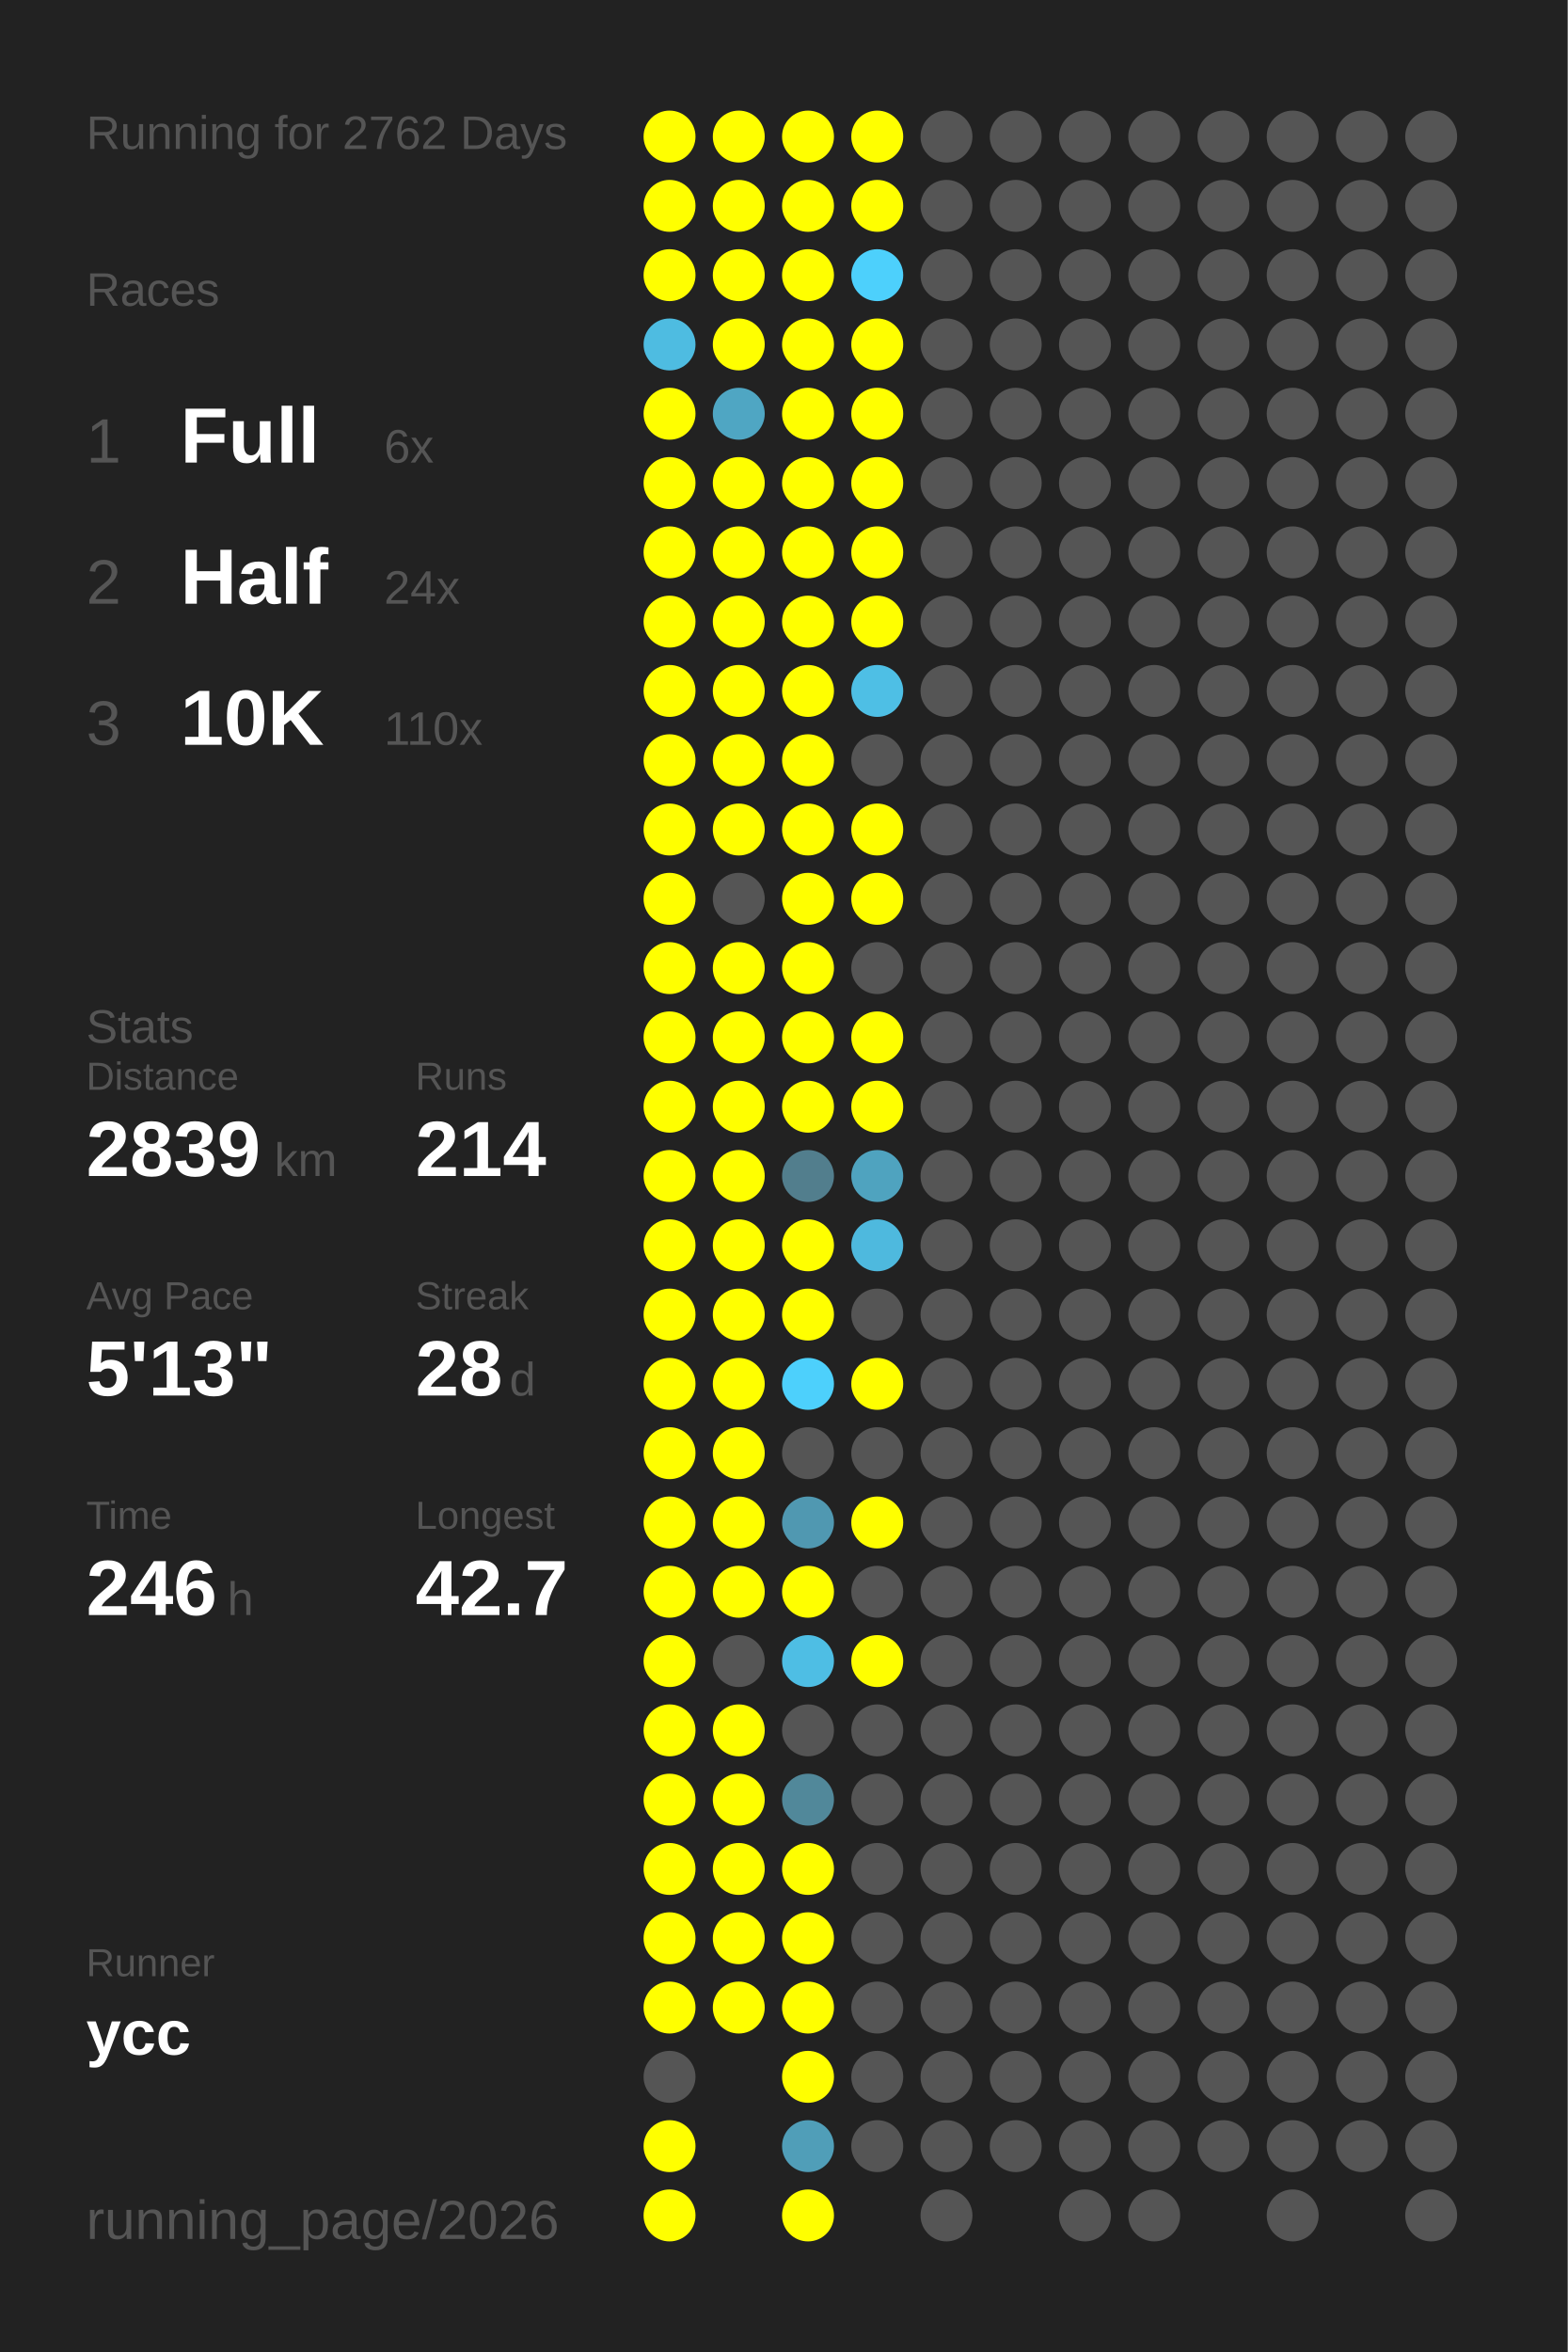
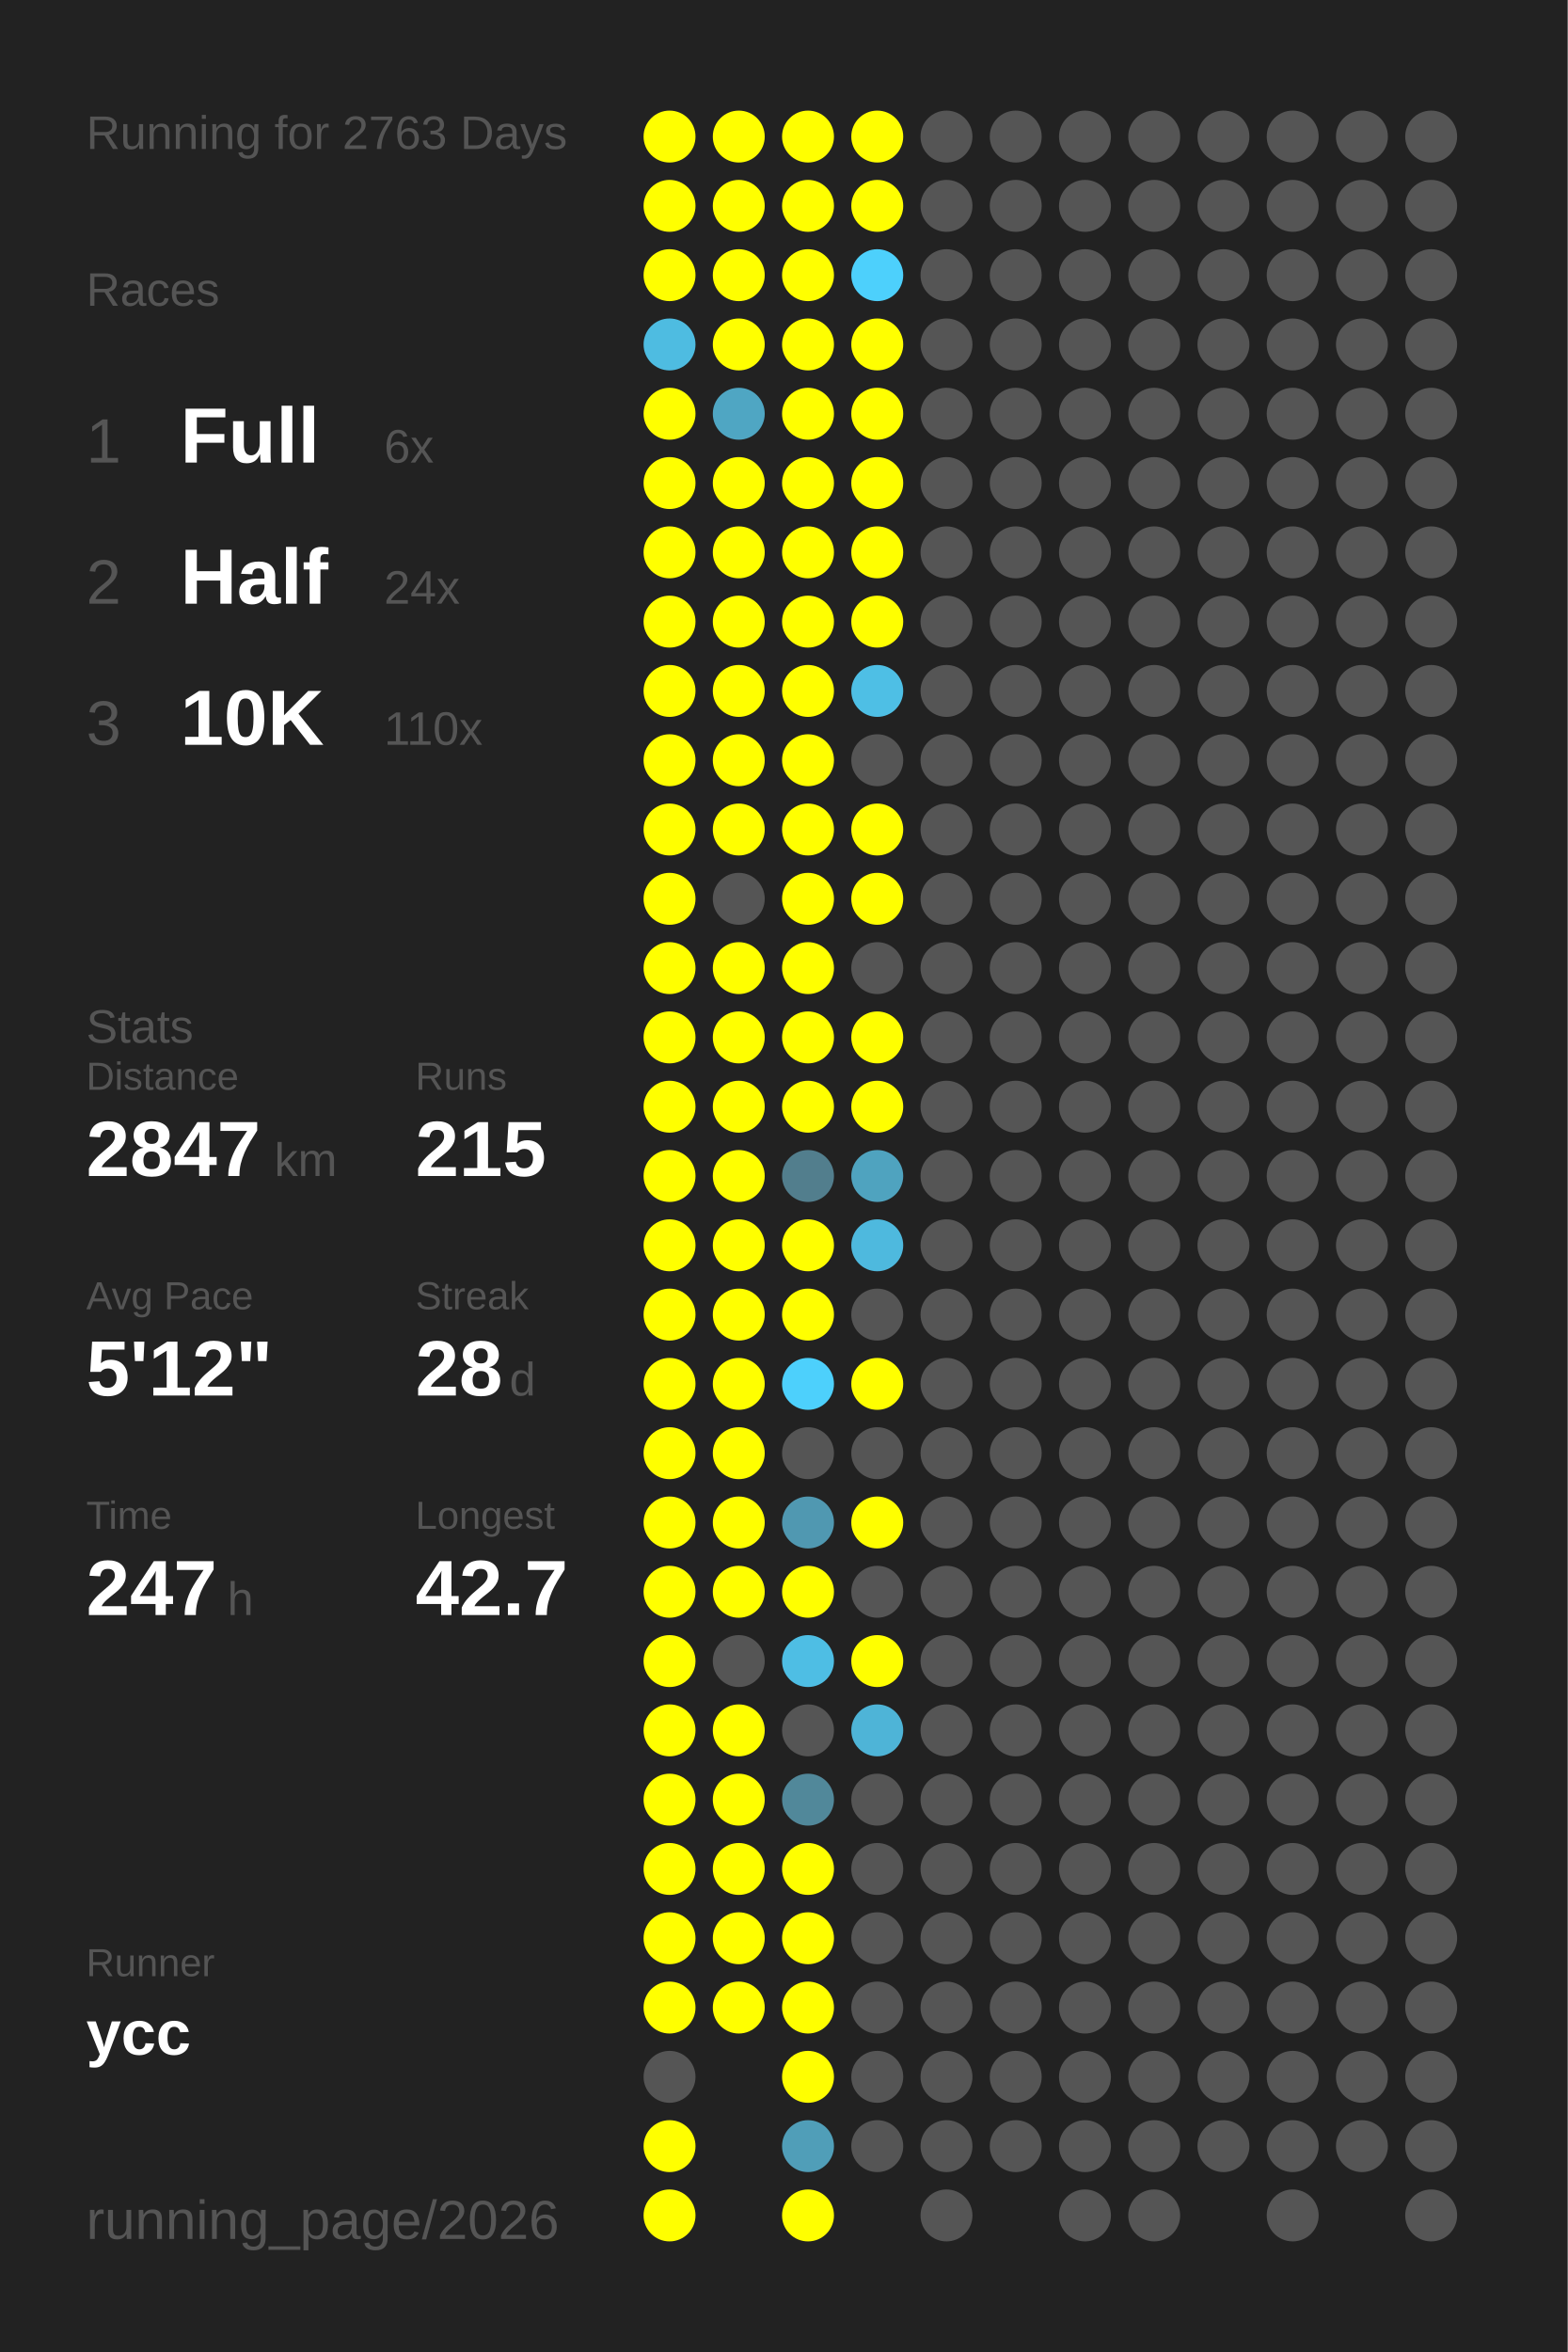
<svg xmlns="http://www.w3.org/2000/svg" baseProfile="full" height="300mm" version="1.1" viewBox="0,0,200,300" width="200mm">
  <defs />
  <rect fill="#222222" height="300" width="200" x="0" y="0" />
-   <text fill="#555555" style="font-size:6px; font-family:Arial;" x="11" y="19">Running for 2762 Days</text>
+   <text fill="#555555" style="font-size:6px; font-family:Arial;" x="11" y="19">Running for 2763 Days</text>
  <text fill="#555555" style="font-size:6px; font-family:Arial;" x="11" y="39">Races</text>
  <text fill="#555555" style="font-size:8px; font-family:Arial;" x="11" y="59">1</text>
  <text fill="#FFFFFF" style="font-size:10px; font-family:Arial; font-weight:bold;" x="23" y="59">Full</text>
  <text fill="#555555" style="font-size:6px; font-family:Arial;" x="49" y="59">6x</text>
  <text fill="#555555" style="font-size:8px; font-family:Arial;" x="11" y="77">2</text>
  <text fill="#FFFFFF" style="font-size:10px; font-family:Arial; font-weight:bold;" x="23" y="77">Half</text>
  <text fill="#555555" style="font-size:6px; font-family:Arial;" x="49" y="77">24x</text>
  <text fill="#555555" style="font-size:8px; font-family:Arial;" x="11" y="95">3</text>
  <text fill="#FFFFFF" style="font-size:10px; font-family:Arial; font-weight:bold;" x="23" y="95">10K</text>
  <text fill="#555555" style="font-size:6px; font-family:Arial;" x="49" y="95">110x</text>
  <text fill="#555555" style="font-size:6px; font-family:Arial;" x="11" y="133">Stats</text>
  <text fill="#555555" style="font-size:5px; font-family:Arial;" x="11" y="139">Distance</text>
-   <text fill="#FFFFFF" style="font-size:10px; font-family:Arial; font-weight:bold;" x="11" y="150">2839</text>
+   <text fill="#FFFFFF" style="font-size:10px; font-family:Arial; font-weight:bold;" x="11" y="150">2847</text>
  <text fill="#555555" style="font-size:6px; font-family:Arial;" x="35" y="150">km</text>
  <text fill="#555555" style="font-size:5px; font-family:Arial;" x="53" y="139">Runs</text>
-   <text fill="#FFFFFF" style="font-size:10px; font-family:Arial; font-weight:bold;" x="53" y="150">214</text>
+   <text fill="#FFFFFF" style="font-size:10px; font-family:Arial; font-weight:bold;" x="53" y="150">215</text>
  <text fill="#555555" style="font-size:5px; font-family:Arial;" x="11" y="167">Avg Pace</text>
-   <text fill="#FFFFFF" style="font-size:10px; font-family:Arial; font-weight:bold;" x="11" y="178">5'13"</text>
+   <text fill="#FFFFFF" style="font-size:10px; font-family:Arial; font-weight:bold;" x="11" y="178">5'12"</text>
  <text fill="#555555" style="font-size:5px; font-family:Arial;" x="53" y="167">Streak</text>
  <text fill="#FFFFFF" style="font-size:10px; font-family:Arial; font-weight:bold;" x="53" y="178">28</text>
  <text fill="#555555" style="font-size:6px; font-family:Arial;" x="65" y="178">d</text>
  <text fill="#555555" style="font-size:5px; font-family:Arial;" x="11" y="195">Time</text>
-   <text fill="#FFFFFF" style="font-size:10px; font-family:Arial; font-weight:bold;" x="11" y="206">246</text>
+   <text fill="#FFFFFF" style="font-size:10px; font-family:Arial; font-weight:bold;" x="11" y="206">247</text>
  <text fill="#555555" style="font-size:6px; font-family:Arial;" x="29" y="206">h</text>
  <text fill="#555555" style="font-size:5px; font-family:Arial;" x="53" y="195">Longest</text>
  <text fill="#FFFFFF" style="font-size:10px; font-family:Arial; font-weight:bold;" x="53" y="206">42.7</text>
  <text fill="#555555" style="font-size:5px; font-family:Arial;" x="11" y="252.065">Runner</text>
  <text fill="#FFFFFF" style="font-size:8px; font-family:Arial; font-weight:bold;" x="11" y="262.065">ycc</text>
  <text fill="#555555" style="font-size:7px; font-family:Arial;" x="11" y="285.581">running_page/2026</text>
  <circle cx="85.417" cy="17.419" fill="#FFFF00" r="3.312" />
  <circle cx="85.417" cy="26.258" fill="#FFFF00" r="3.312" />
  <circle cx="85.417" cy="35.097" fill="#FFFF00" r="3.312" />
  <circle cx="85.417" cy="43.935" fill="#4ebce1" r="3.312" />
  <circle cx="85.417" cy="52.774" fill="#FFFF00" r="3.312" />
  <circle cx="85.417" cy="61.613" fill="#FFFF00" r="3.312" />
  <circle cx="85.417" cy="70.452" fill="#FFFF00" r="3.312" />
  <circle cx="85.417" cy="79.29" fill="#FFFF00" r="3.312" />
  <circle cx="85.417" cy="88.129" fill="#FFFF00" r="3.312" />
  <circle cx="85.417" cy="96.968" fill="#FFFF00" r="3.312" />
  <circle cx="85.417" cy="105.806" fill="#FFFF00" r="3.312" />
  <circle cx="85.417" cy="114.645" fill="#FFFF00" r="3.312" />
  <circle cx="85.417" cy="123.484" fill="#FFFF00" r="3.312" />
  <circle cx="85.417" cy="132.323" fill="#FFFF00" r="3.312" />
  <circle cx="85.417" cy="141.161" fill="#FFFF00" r="3.312" />
  <circle cx="85.417" cy="150" fill="#FFFF00" r="3.312" />
  <circle cx="85.417" cy="158.839" fill="#FFFF00" r="3.312" />
  <circle cx="85.417" cy="167.677" fill="#FFFF00" r="3.312" />
  <circle cx="85.417" cy="176.516" fill="#FFFF00" r="3.312" />
  <circle cx="85.417" cy="185.355" fill="#FFFF00" r="3.312" />
  <circle cx="85.417" cy="194.194" fill="#FFFF00" r="3.312" />
  <circle cx="85.417" cy="203.032" fill="#FFFF00" r="3.312" />
  <circle cx="85.417" cy="211.871" fill="#FFFF00" r="3.312" />
  <circle cx="85.417" cy="220.71" fill="#FFFF00" r="3.312" />
  <circle cx="85.417" cy="229.548" fill="#FFFF00" r="3.312" />
  <circle cx="85.417" cy="238.387" fill="#FFFF00" r="3.312" />
  <circle cx="85.417" cy="247.226" fill="#FFFF00" r="3.312" />
  <circle cx="85.417" cy="256.065" fill="#FFFF00" r="3.312" />
  <circle cx="85.417" cy="264.903" fill="#555555" r="3.312" />
  <circle cx="85.417" cy="273.742" fill="#FFFF00" r="3.312" />
  <circle cx="85.417" cy="282.581" fill="#FFFF00" r="3.312" />
  <circle cx="94.25" cy="17.419" fill="#FFFF00" r="3.312" />
  <circle cx="94.25" cy="26.258" fill="#FFFF00" r="3.312" />
  <circle cx="94.25" cy="35.097" fill="#FFFF00" r="3.312" />
  <circle cx="94.25" cy="43.935" fill="#FFFF00" r="3.312" />
  <circle cx="94.25" cy="52.774" fill="#4fa6c3" r="3.312" />
  <circle cx="94.25" cy="61.613" fill="#FFFF00" r="3.312" />
  <circle cx="94.25" cy="70.452" fill="#FFFF00" r="3.312" />
  <circle cx="94.25" cy="79.29" fill="#FFFF00" r="3.312" />
  <circle cx="94.25" cy="88.129" fill="#FFFF00" r="3.312" />
  <circle cx="94.25" cy="96.968" fill="#FFFF00" r="3.312" />
  <circle cx="94.25" cy="105.806" fill="#FFFF00" r="3.312" />
  <circle cx="94.25" cy="114.645" fill="#555555" r="3.312" />
  <circle cx="94.25" cy="123.484" fill="#FFFF00" r="3.312" />
  <circle cx="94.25" cy="132.323" fill="#FFFF00" r="3.312" />
  <circle cx="94.25" cy="141.161" fill="#FFFF00" r="3.312" />
  <circle cx="94.25" cy="150" fill="#FFFF00" r="3.312" />
  <circle cx="94.25" cy="158.839" fill="#FFFF00" r="3.312" />
  <circle cx="94.25" cy="167.677" fill="#FFFF00" r="3.312" />
  <circle cx="94.25" cy="176.516" fill="#FFFF00" r="3.312" />
  <circle cx="94.25" cy="185.355" fill="#FFFF00" r="3.312" />
  <circle cx="94.25" cy="194.194" fill="#FFFF00" r="3.312" />
  <circle cx="94.25" cy="203.032" fill="#FFFF00" r="3.312" />
  <circle cx="94.25" cy="211.871" fill="#555555" r="3.312" />
  <circle cx="94.25" cy="220.71" fill="#FFFF00" r="3.312" />
  <circle cx="94.25" cy="229.548" fill="#FFFF00" r="3.312" />
  <circle cx="94.25" cy="238.387" fill="#FFFF00" r="3.312" />
  <circle cx="94.25" cy="247.226" fill="#FFFF00" r="3.312" />
  <circle cx="94.25" cy="256.065" fill="#FFFF00" r="3.312" />
  <circle cx="103.083" cy="17.419" fill="#FFFF00" r="3.312" />
  <circle cx="103.083" cy="26.258" fill="#FFFF00" r="3.312" />
  <circle cx="103.083" cy="35.097" fill="#FFFF00" r="3.312" />
  <circle cx="103.083" cy="43.935" fill="#FFFF00" r="3.312" />
  <circle cx="103.083" cy="52.774" fill="#FFFF00" r="3.312" />
  <circle cx="103.083" cy="61.613" fill="#FFFF00" r="3.312" />
  <circle cx="103.083" cy="70.452" fill="#FFFF00" r="3.312" />
  <circle cx="103.083" cy="79.29" fill="#FFFF00" r="3.312" />
  <circle cx="103.083" cy="88.129" fill="#FFFF00" r="3.312" />
  <circle cx="103.083" cy="96.968" fill="#FFFF00" r="3.312" />
  <circle cx="103.083" cy="105.806" fill="#FFFF00" r="3.312" />
  <circle cx="103.083" cy="114.645" fill="#FFFF00" r="3.312" />
  <circle cx="103.083" cy="123.484" fill="#FFFF00" r="3.312" />
  <circle cx="103.083" cy="132.323" fill="#FFFF00" r="3.312" />
  <circle cx="103.083" cy="141.161" fill="#FFFF00" r="3.312" />
  <circle cx="103.083" cy="150" fill="#527e8d" r="3.312" />
  <circle cx="103.083" cy="158.839" fill="#FFFF00" r="3.312" />
  <circle cx="103.083" cy="167.677" fill="#FFFF00" r="3.312" />
  <circle cx="103.083" cy="176.516" fill="#4dd0fc" r="3.312" />
  <circle cx="103.083" cy="185.355" fill="#555555" r="3.312" />
  <circle cx="103.083" cy="194.194" fill="#5098b1" r="3.312" />
  <circle cx="103.083" cy="203.032" fill="#FFFF00" r="3.312" />
  <circle cx="103.083" cy="211.871" fill="#4ebee4" r="3.312" />
  <circle cx="103.083" cy="220.71" fill="#555555" r="3.312" />
  <circle cx="103.083" cy="229.548" fill="#51889a" r="3.312" />
  <circle cx="103.083" cy="238.387" fill="#FFFF00" r="3.312" />
  <circle cx="103.083" cy="247.226" fill="#FFFF00" r="3.312" />
  <circle cx="103.083" cy="256.065" fill="#FFFF00" r="3.312" />
  <circle cx="103.083" cy="264.903" fill="#FFFF00" r="3.312" />
  <circle cx="103.083" cy="273.742" fill="#509eb8" r="3.312" />
  <circle cx="103.083" cy="282.581" fill="#FFFF00" r="3.312" />
  <circle cx="111.917" cy="17.419" fill="#FFFF00" r="3.312" />
  <circle cx="111.917" cy="26.258" fill="#FFFF00" r="3.312" />
  <circle cx="111.917" cy="35.097" fill="#4dd0fc" r="3.312" />
  <circle cx="111.917" cy="43.935" fill="#FFFF00" r="3.312" />
  <circle cx="111.917" cy="52.774" fill="#FFFF00" r="3.312" />
  <circle cx="111.917" cy="61.613" fill="#FFFF00" r="3.312" />
  <circle cx="111.917" cy="70.452" fill="#FFFF00" r="3.312" />
  <circle cx="111.917" cy="79.29" fill="#FFFF00" r="3.312" />
  <circle cx="111.917" cy="88.129" fill="#4ebfe5" r="3.312" />
  <circle cx="111.917" cy="96.968" fill="#555555" r="3.312" />
  <circle cx="111.917" cy="105.806" fill="#FFFF00" r="3.312" />
  <circle cx="111.917" cy="114.645" fill="#FFFF00" r="3.312" />
  <circle cx="111.917" cy="123.484" fill="#555555" r="3.312" />
  <circle cx="111.917" cy="132.323" fill="#FFFF00" r="3.312" />
  <circle cx="111.917" cy="141.161" fill="#FFFF00" r="3.312" />
  <circle cx="111.917" cy="150" fill="#4fa3bf" r="3.312" />
  <circle cx="111.917" cy="158.839" fill="#4eb9de" r="3.312" />
  <circle cx="111.917" cy="167.677" fill="#555555" r="3.312" />
  <circle cx="111.917" cy="176.516" fill="#FFFF00" r="3.312" />
  <circle cx="111.917" cy="185.355" fill="#555555" r="3.312" />
  <circle cx="111.917" cy="194.194" fill="#FFFF00" r="3.312" />
  <circle cx="111.917" cy="203.032" fill="#555555" r="3.312" />
  <circle cx="111.917" cy="211.871" fill="#FFFF00" r="3.312" />
-   <circle cx="111.917" cy="220.71" fill="#555555" r="3.312" />
+   <circle cx="111.917" cy="220.71" fill="#4eb4d7" r="3.312" />
  <circle cx="111.917" cy="229.548" fill="#555555" r="3.312" />
  <circle cx="111.917" cy="238.387" fill="#555555" r="3.312" />
  <circle cx="111.917" cy="247.226" fill="#555555" r="3.312" />
  <circle cx="111.917" cy="256.065" fill="#555555" r="3.312" />
  <circle cx="111.917" cy="264.903" fill="#555555" r="3.312" />
  <circle cx="111.917" cy="273.742" fill="#555555" r="3.312" />
  <circle cx="120.75" cy="17.419" fill="#555555" r="3.312" />
  <circle cx="120.75" cy="26.258" fill="#555555" r="3.312" />
  <circle cx="120.75" cy="35.097" fill="#555555" r="3.312" />
  <circle cx="120.75" cy="43.935" fill="#555555" r="3.312" />
  <circle cx="120.75" cy="52.774" fill="#555555" r="3.312" />
  <circle cx="120.75" cy="61.613" fill="#555555" r="3.312" />
  <circle cx="120.75" cy="70.452" fill="#555555" r="3.312" />
  <circle cx="120.75" cy="79.29" fill="#555555" r="3.312" />
  <circle cx="120.75" cy="88.129" fill="#555555" r="3.312" />
  <circle cx="120.75" cy="96.968" fill="#555555" r="3.312" />
  <circle cx="120.75" cy="105.806" fill="#555555" r="3.312" />
  <circle cx="120.75" cy="114.645" fill="#555555" r="3.312" />
  <circle cx="120.75" cy="123.484" fill="#555555" r="3.312" />
  <circle cx="120.75" cy="132.323" fill="#555555" r="3.312" />
  <circle cx="120.75" cy="141.161" fill="#555555" r="3.312" />
  <circle cx="120.75" cy="150" fill="#555555" r="3.312" />
  <circle cx="120.75" cy="158.839" fill="#555555" r="3.312" />
  <circle cx="120.75" cy="167.677" fill="#555555" r="3.312" />
  <circle cx="120.75" cy="176.516" fill="#555555" r="3.312" />
  <circle cx="120.75" cy="185.355" fill="#555555" r="3.312" />
  <circle cx="120.75" cy="194.194" fill="#555555" r="3.312" />
  <circle cx="120.75" cy="203.032" fill="#555555" r="3.312" />
  <circle cx="120.75" cy="211.871" fill="#555555" r="3.312" />
  <circle cx="120.75" cy="220.71" fill="#555555" r="3.312" />
  <circle cx="120.75" cy="229.548" fill="#555555" r="3.312" />
  <circle cx="120.75" cy="238.387" fill="#555555" r="3.312" />
  <circle cx="120.75" cy="247.226" fill="#555555" r="3.312" />
  <circle cx="120.75" cy="256.065" fill="#555555" r="3.312" />
  <circle cx="120.75" cy="264.903" fill="#555555" r="3.312" />
  <circle cx="120.75" cy="273.742" fill="#555555" r="3.312" />
  <circle cx="120.75" cy="282.581" fill="#555555" r="3.312" />
  <circle cx="129.583" cy="17.419" fill="#555555" r="3.312" />
  <circle cx="129.583" cy="26.258" fill="#555555" r="3.312" />
  <circle cx="129.583" cy="35.097" fill="#555555" r="3.312" />
  <circle cx="129.583" cy="43.935" fill="#555555" r="3.312" />
  <circle cx="129.583" cy="52.774" fill="#555555" r="3.312" />
  <circle cx="129.583" cy="61.613" fill="#555555" r="3.312" />
  <circle cx="129.583" cy="70.452" fill="#555555" r="3.312" />
  <circle cx="129.583" cy="79.29" fill="#555555" r="3.312" />
  <circle cx="129.583" cy="88.129" fill="#555555" r="3.312" />
  <circle cx="129.583" cy="96.968" fill="#555555" r="3.312" />
  <circle cx="129.583" cy="105.806" fill="#555555" r="3.312" />
  <circle cx="129.583" cy="114.645" fill="#555555" r="3.312" />
  <circle cx="129.583" cy="123.484" fill="#555555" r="3.312" />
  <circle cx="129.583" cy="132.323" fill="#555555" r="3.312" />
  <circle cx="129.583" cy="141.161" fill="#555555" r="3.312" />
  <circle cx="129.583" cy="150" fill="#555555" r="3.312" />
  <circle cx="129.583" cy="158.839" fill="#555555" r="3.312" />
  <circle cx="129.583" cy="167.677" fill="#555555" r="3.312" />
  <circle cx="129.583" cy="176.516" fill="#555555" r="3.312" />
  <circle cx="129.583" cy="185.355" fill="#555555" r="3.312" />
  <circle cx="129.583" cy="194.194" fill="#555555" r="3.312" />
  <circle cx="129.583" cy="203.032" fill="#555555" r="3.312" />
  <circle cx="129.583" cy="211.871" fill="#555555" r="3.312" />
  <circle cx="129.583" cy="220.71" fill="#555555" r="3.312" />
  <circle cx="129.583" cy="229.548" fill="#555555" r="3.312" />
  <circle cx="129.583" cy="238.387" fill="#555555" r="3.312" />
  <circle cx="129.583" cy="247.226" fill="#555555" r="3.312" />
  <circle cx="129.583" cy="256.065" fill="#555555" r="3.312" />
  <circle cx="129.583" cy="264.903" fill="#555555" r="3.312" />
  <circle cx="129.583" cy="273.742" fill="#555555" r="3.312" />
  <circle cx="138.417" cy="17.419" fill="#555555" r="3.312" />
  <circle cx="138.417" cy="26.258" fill="#555555" r="3.312" />
  <circle cx="138.417" cy="35.097" fill="#555555" r="3.312" />
  <circle cx="138.417" cy="43.935" fill="#555555" r="3.312" />
  <circle cx="138.417" cy="52.774" fill="#555555" r="3.312" />
  <circle cx="138.417" cy="61.613" fill="#555555" r="3.312" />
  <circle cx="138.417" cy="70.452" fill="#555555" r="3.312" />
  <circle cx="138.417" cy="79.29" fill="#555555" r="3.312" />
  <circle cx="138.417" cy="88.129" fill="#555555" r="3.312" />
  <circle cx="138.417" cy="96.968" fill="#555555" r="3.312" />
  <circle cx="138.417" cy="105.806" fill="#555555" r="3.312" />
  <circle cx="138.417" cy="114.645" fill="#555555" r="3.312" />
  <circle cx="138.417" cy="123.484" fill="#555555" r="3.312" />
  <circle cx="138.417" cy="132.323" fill="#555555" r="3.312" />
  <circle cx="138.417" cy="141.161" fill="#555555" r="3.312" />
  <circle cx="138.417" cy="150" fill="#555555" r="3.312" />
  <circle cx="138.417" cy="158.839" fill="#555555" r="3.312" />
  <circle cx="138.417" cy="167.677" fill="#555555" r="3.312" />
  <circle cx="138.417" cy="176.516" fill="#555555" r="3.312" />
  <circle cx="138.417" cy="185.355" fill="#555555" r="3.312" />
  <circle cx="138.417" cy="194.194" fill="#555555" r="3.312" />
  <circle cx="138.417" cy="203.032" fill="#555555" r="3.312" />
  <circle cx="138.417" cy="211.871" fill="#555555" r="3.312" />
  <circle cx="138.417" cy="220.71" fill="#555555" r="3.312" />
  <circle cx="138.417" cy="229.548" fill="#555555" r="3.312" />
  <circle cx="138.417" cy="238.387" fill="#555555" r="3.312" />
  <circle cx="138.417" cy="247.226" fill="#555555" r="3.312" />
  <circle cx="138.417" cy="256.065" fill="#555555" r="3.312" />
  <circle cx="138.417" cy="264.903" fill="#555555" r="3.312" />
  <circle cx="138.417" cy="273.742" fill="#555555" r="3.312" />
  <circle cx="138.417" cy="282.581" fill="#555555" r="3.312" />
  <circle cx="147.25" cy="17.419" fill="#555555" r="3.312" />
  <circle cx="147.25" cy="26.258" fill="#555555" r="3.312" />
  <circle cx="147.25" cy="35.097" fill="#555555" r="3.312" />
  <circle cx="147.25" cy="43.935" fill="#555555" r="3.312" />
  <circle cx="147.25" cy="52.774" fill="#555555" r="3.312" />
  <circle cx="147.25" cy="61.613" fill="#555555" r="3.312" />
  <circle cx="147.25" cy="70.452" fill="#555555" r="3.312" />
  <circle cx="147.25" cy="79.29" fill="#555555" r="3.312" />
  <circle cx="147.25" cy="88.129" fill="#555555" r="3.312" />
  <circle cx="147.25" cy="96.968" fill="#555555" r="3.312" />
  <circle cx="147.25" cy="105.806" fill="#555555" r="3.312" />
  <circle cx="147.25" cy="114.645" fill="#555555" r="3.312" />
  <circle cx="147.25" cy="123.484" fill="#555555" r="3.312" />
  <circle cx="147.25" cy="132.323" fill="#555555" r="3.312" />
  <circle cx="147.25" cy="141.161" fill="#555555" r="3.312" />
  <circle cx="147.25" cy="150" fill="#555555" r="3.312" />
  <circle cx="147.25" cy="158.839" fill="#555555" r="3.312" />
  <circle cx="147.25" cy="167.677" fill="#555555" r="3.312" />
  <circle cx="147.25" cy="176.516" fill="#555555" r="3.312" />
  <circle cx="147.25" cy="185.355" fill="#555555" r="3.312" />
  <circle cx="147.25" cy="194.194" fill="#555555" r="3.312" />
  <circle cx="147.25" cy="203.032" fill="#555555" r="3.312" />
  <circle cx="147.25" cy="211.871" fill="#555555" r="3.312" />
  <circle cx="147.25" cy="220.71" fill="#555555" r="3.312" />
  <circle cx="147.25" cy="229.548" fill="#555555" r="3.312" />
  <circle cx="147.25" cy="238.387" fill="#555555" r="3.312" />
  <circle cx="147.25" cy="247.226" fill="#555555" r="3.312" />
  <circle cx="147.25" cy="256.065" fill="#555555" r="3.312" />
  <circle cx="147.25" cy="264.903" fill="#555555" r="3.312" />
  <circle cx="147.25" cy="273.742" fill="#555555" r="3.312" />
  <circle cx="147.25" cy="282.581" fill="#555555" r="3.312" />
  <circle cx="156.083" cy="17.419" fill="#555555" r="3.312" />
  <circle cx="156.083" cy="26.258" fill="#555555" r="3.312" />
  <circle cx="156.083" cy="35.097" fill="#555555" r="3.312" />
  <circle cx="156.083" cy="43.935" fill="#555555" r="3.312" />
  <circle cx="156.083" cy="52.774" fill="#555555" r="3.312" />
  <circle cx="156.083" cy="61.613" fill="#555555" r="3.312" />
  <circle cx="156.083" cy="70.452" fill="#555555" r="3.312" />
  <circle cx="156.083" cy="79.29" fill="#555555" r="3.312" />
  <circle cx="156.083" cy="88.129" fill="#555555" r="3.312" />
  <circle cx="156.083" cy="96.968" fill="#555555" r="3.312" />
  <circle cx="156.083" cy="105.806" fill="#555555" r="3.312" />
  <circle cx="156.083" cy="114.645" fill="#555555" r="3.312" />
  <circle cx="156.083" cy="123.484" fill="#555555" r="3.312" />
  <circle cx="156.083" cy="132.323" fill="#555555" r="3.312" />
  <circle cx="156.083" cy="141.161" fill="#555555" r="3.312" />
  <circle cx="156.083" cy="150" fill="#555555" r="3.312" />
  <circle cx="156.083" cy="158.839" fill="#555555" r="3.312" />
  <circle cx="156.083" cy="167.677" fill="#555555" r="3.312" />
  <circle cx="156.083" cy="176.516" fill="#555555" r="3.312" />
  <circle cx="156.083" cy="185.355" fill="#555555" r="3.312" />
  <circle cx="156.083" cy="194.194" fill="#555555" r="3.312" />
  <circle cx="156.083" cy="203.032" fill="#555555" r="3.312" />
  <circle cx="156.083" cy="211.871" fill="#555555" r="3.312" />
  <circle cx="156.083" cy="220.71" fill="#555555" r="3.312" />
  <circle cx="156.083" cy="229.548" fill="#555555" r="3.312" />
  <circle cx="156.083" cy="238.387" fill="#555555" r="3.312" />
  <circle cx="156.083" cy="247.226" fill="#555555" r="3.312" />
  <circle cx="156.083" cy="256.065" fill="#555555" r="3.312" />
  <circle cx="156.083" cy="264.903" fill="#555555" r="3.312" />
  <circle cx="156.083" cy="273.742" fill="#555555" r="3.312" />
  <circle cx="164.917" cy="17.419" fill="#555555" r="3.312" />
  <circle cx="164.917" cy="26.258" fill="#555555" r="3.312" />
  <circle cx="164.917" cy="35.097" fill="#555555" r="3.312" />
  <circle cx="164.917" cy="43.935" fill="#555555" r="3.312" />
  <circle cx="164.917" cy="52.774" fill="#555555" r="3.312" />
  <circle cx="164.917" cy="61.613" fill="#555555" r="3.312" />
  <circle cx="164.917" cy="70.452" fill="#555555" r="3.312" />
  <circle cx="164.917" cy="79.29" fill="#555555" r="3.312" />
  <circle cx="164.917" cy="88.129" fill="#555555" r="3.312" />
  <circle cx="164.917" cy="96.968" fill="#555555" r="3.312" />
  <circle cx="164.917" cy="105.806" fill="#555555" r="3.312" />
  <circle cx="164.917" cy="114.645" fill="#555555" r="3.312" />
  <circle cx="164.917" cy="123.484" fill="#555555" r="3.312" />
  <circle cx="164.917" cy="132.323" fill="#555555" r="3.312" />
  <circle cx="164.917" cy="141.161" fill="#555555" r="3.312" />
  <circle cx="164.917" cy="150" fill="#555555" r="3.312" />
  <circle cx="164.917" cy="158.839" fill="#555555" r="3.312" />
  <circle cx="164.917" cy="167.677" fill="#555555" r="3.312" />
  <circle cx="164.917" cy="176.516" fill="#555555" r="3.312" />
  <circle cx="164.917" cy="185.355" fill="#555555" r="3.312" />
  <circle cx="164.917" cy="194.194" fill="#555555" r="3.312" />
  <circle cx="164.917" cy="203.032" fill="#555555" r="3.312" />
  <circle cx="164.917" cy="211.871" fill="#555555" r="3.312" />
  <circle cx="164.917" cy="220.71" fill="#555555" r="3.312" />
  <circle cx="164.917" cy="229.548" fill="#555555" r="3.312" />
  <circle cx="164.917" cy="238.387" fill="#555555" r="3.312" />
  <circle cx="164.917" cy="247.226" fill="#555555" r="3.312" />
  <circle cx="164.917" cy="256.065" fill="#555555" r="3.312" />
  <circle cx="164.917" cy="264.903" fill="#555555" r="3.312" />
  <circle cx="164.917" cy="273.742" fill="#555555" r="3.312" />
  <circle cx="164.917" cy="282.581" fill="#555555" r="3.312" />
  <circle cx="173.75" cy="17.419" fill="#555555" r="3.312" />
  <circle cx="173.75" cy="26.258" fill="#555555" r="3.312" />
  <circle cx="173.75" cy="35.097" fill="#555555" r="3.312" />
  <circle cx="173.75" cy="43.935" fill="#555555" r="3.312" />
  <circle cx="173.75" cy="52.774" fill="#555555" r="3.312" />
  <circle cx="173.75" cy="61.613" fill="#555555" r="3.312" />
  <circle cx="173.75" cy="70.452" fill="#555555" r="3.312" />
  <circle cx="173.75" cy="79.29" fill="#555555" r="3.312" />
  <circle cx="173.75" cy="88.129" fill="#555555" r="3.312" />
  <circle cx="173.75" cy="96.968" fill="#555555" r="3.312" />
  <circle cx="173.75" cy="105.806" fill="#555555" r="3.312" />
  <circle cx="173.75" cy="114.645" fill="#555555" r="3.312" />
  <circle cx="173.75" cy="123.484" fill="#555555" r="3.312" />
  <circle cx="173.75" cy="132.323" fill="#555555" r="3.312" />
  <circle cx="173.75" cy="141.161" fill="#555555" r="3.312" />
  <circle cx="173.75" cy="150" fill="#555555" r="3.312" />
  <circle cx="173.75" cy="158.839" fill="#555555" r="3.312" />
  <circle cx="173.75" cy="167.677" fill="#555555" r="3.312" />
  <circle cx="173.75" cy="176.516" fill="#555555" r="3.312" />
  <circle cx="173.75" cy="185.355" fill="#555555" r="3.312" />
  <circle cx="173.75" cy="194.194" fill="#555555" r="3.312" />
  <circle cx="173.75" cy="203.032" fill="#555555" r="3.312" />
  <circle cx="173.75" cy="211.871" fill="#555555" r="3.312" />
  <circle cx="173.75" cy="220.71" fill="#555555" r="3.312" />
  <circle cx="173.75" cy="229.548" fill="#555555" r="3.312" />
  <circle cx="173.75" cy="238.387" fill="#555555" r="3.312" />
  <circle cx="173.75" cy="247.226" fill="#555555" r="3.312" />
  <circle cx="173.75" cy="256.065" fill="#555555" r="3.312" />
  <circle cx="173.75" cy="264.903" fill="#555555" r="3.312" />
  <circle cx="173.75" cy="273.742" fill="#555555" r="3.312" />
  <circle cx="182.583" cy="17.419" fill="#555555" r="3.312" />
  <circle cx="182.583" cy="26.258" fill="#555555" r="3.312" />
  <circle cx="182.583" cy="35.097" fill="#555555" r="3.312" />
  <circle cx="182.583" cy="43.935" fill="#555555" r="3.312" />
  <circle cx="182.583" cy="52.774" fill="#555555" r="3.312" />
  <circle cx="182.583" cy="61.613" fill="#555555" r="3.312" />
  <circle cx="182.583" cy="70.452" fill="#555555" r="3.312" />
  <circle cx="182.583" cy="79.29" fill="#555555" r="3.312" />
  <circle cx="182.583" cy="88.129" fill="#555555" r="3.312" />
  <circle cx="182.583" cy="96.968" fill="#555555" r="3.312" />
  <circle cx="182.583" cy="105.806" fill="#555555" r="3.312" />
  <circle cx="182.583" cy="114.645" fill="#555555" r="3.312" />
  <circle cx="182.583" cy="123.484" fill="#555555" r="3.312" />
  <circle cx="182.583" cy="132.323" fill="#555555" r="3.312" />
  <circle cx="182.583" cy="141.161" fill="#555555" r="3.312" />
  <circle cx="182.583" cy="150" fill="#555555" r="3.312" />
  <circle cx="182.583" cy="158.839" fill="#555555" r="3.312" />
  <circle cx="182.583" cy="167.677" fill="#555555" r="3.312" />
  <circle cx="182.583" cy="176.516" fill="#555555" r="3.312" />
  <circle cx="182.583" cy="185.355" fill="#555555" r="3.312" />
  <circle cx="182.583" cy="194.194" fill="#555555" r="3.312" />
  <circle cx="182.583" cy="203.032" fill="#555555" r="3.312" />
  <circle cx="182.583" cy="211.871" fill="#555555" r="3.312" />
  <circle cx="182.583" cy="220.71" fill="#555555" r="3.312" />
  <circle cx="182.583" cy="229.548" fill="#555555" r="3.312" />
  <circle cx="182.583" cy="238.387" fill="#555555" r="3.312" />
  <circle cx="182.583" cy="247.226" fill="#555555" r="3.312" />
  <circle cx="182.583" cy="256.065" fill="#555555" r="3.312" />
  <circle cx="182.583" cy="264.903" fill="#555555" r="3.312" />
  <circle cx="182.583" cy="273.742" fill="#555555" r="3.312" />
  <circle cx="182.583" cy="282.581" fill="#555555" r="3.312" />
</svg>
